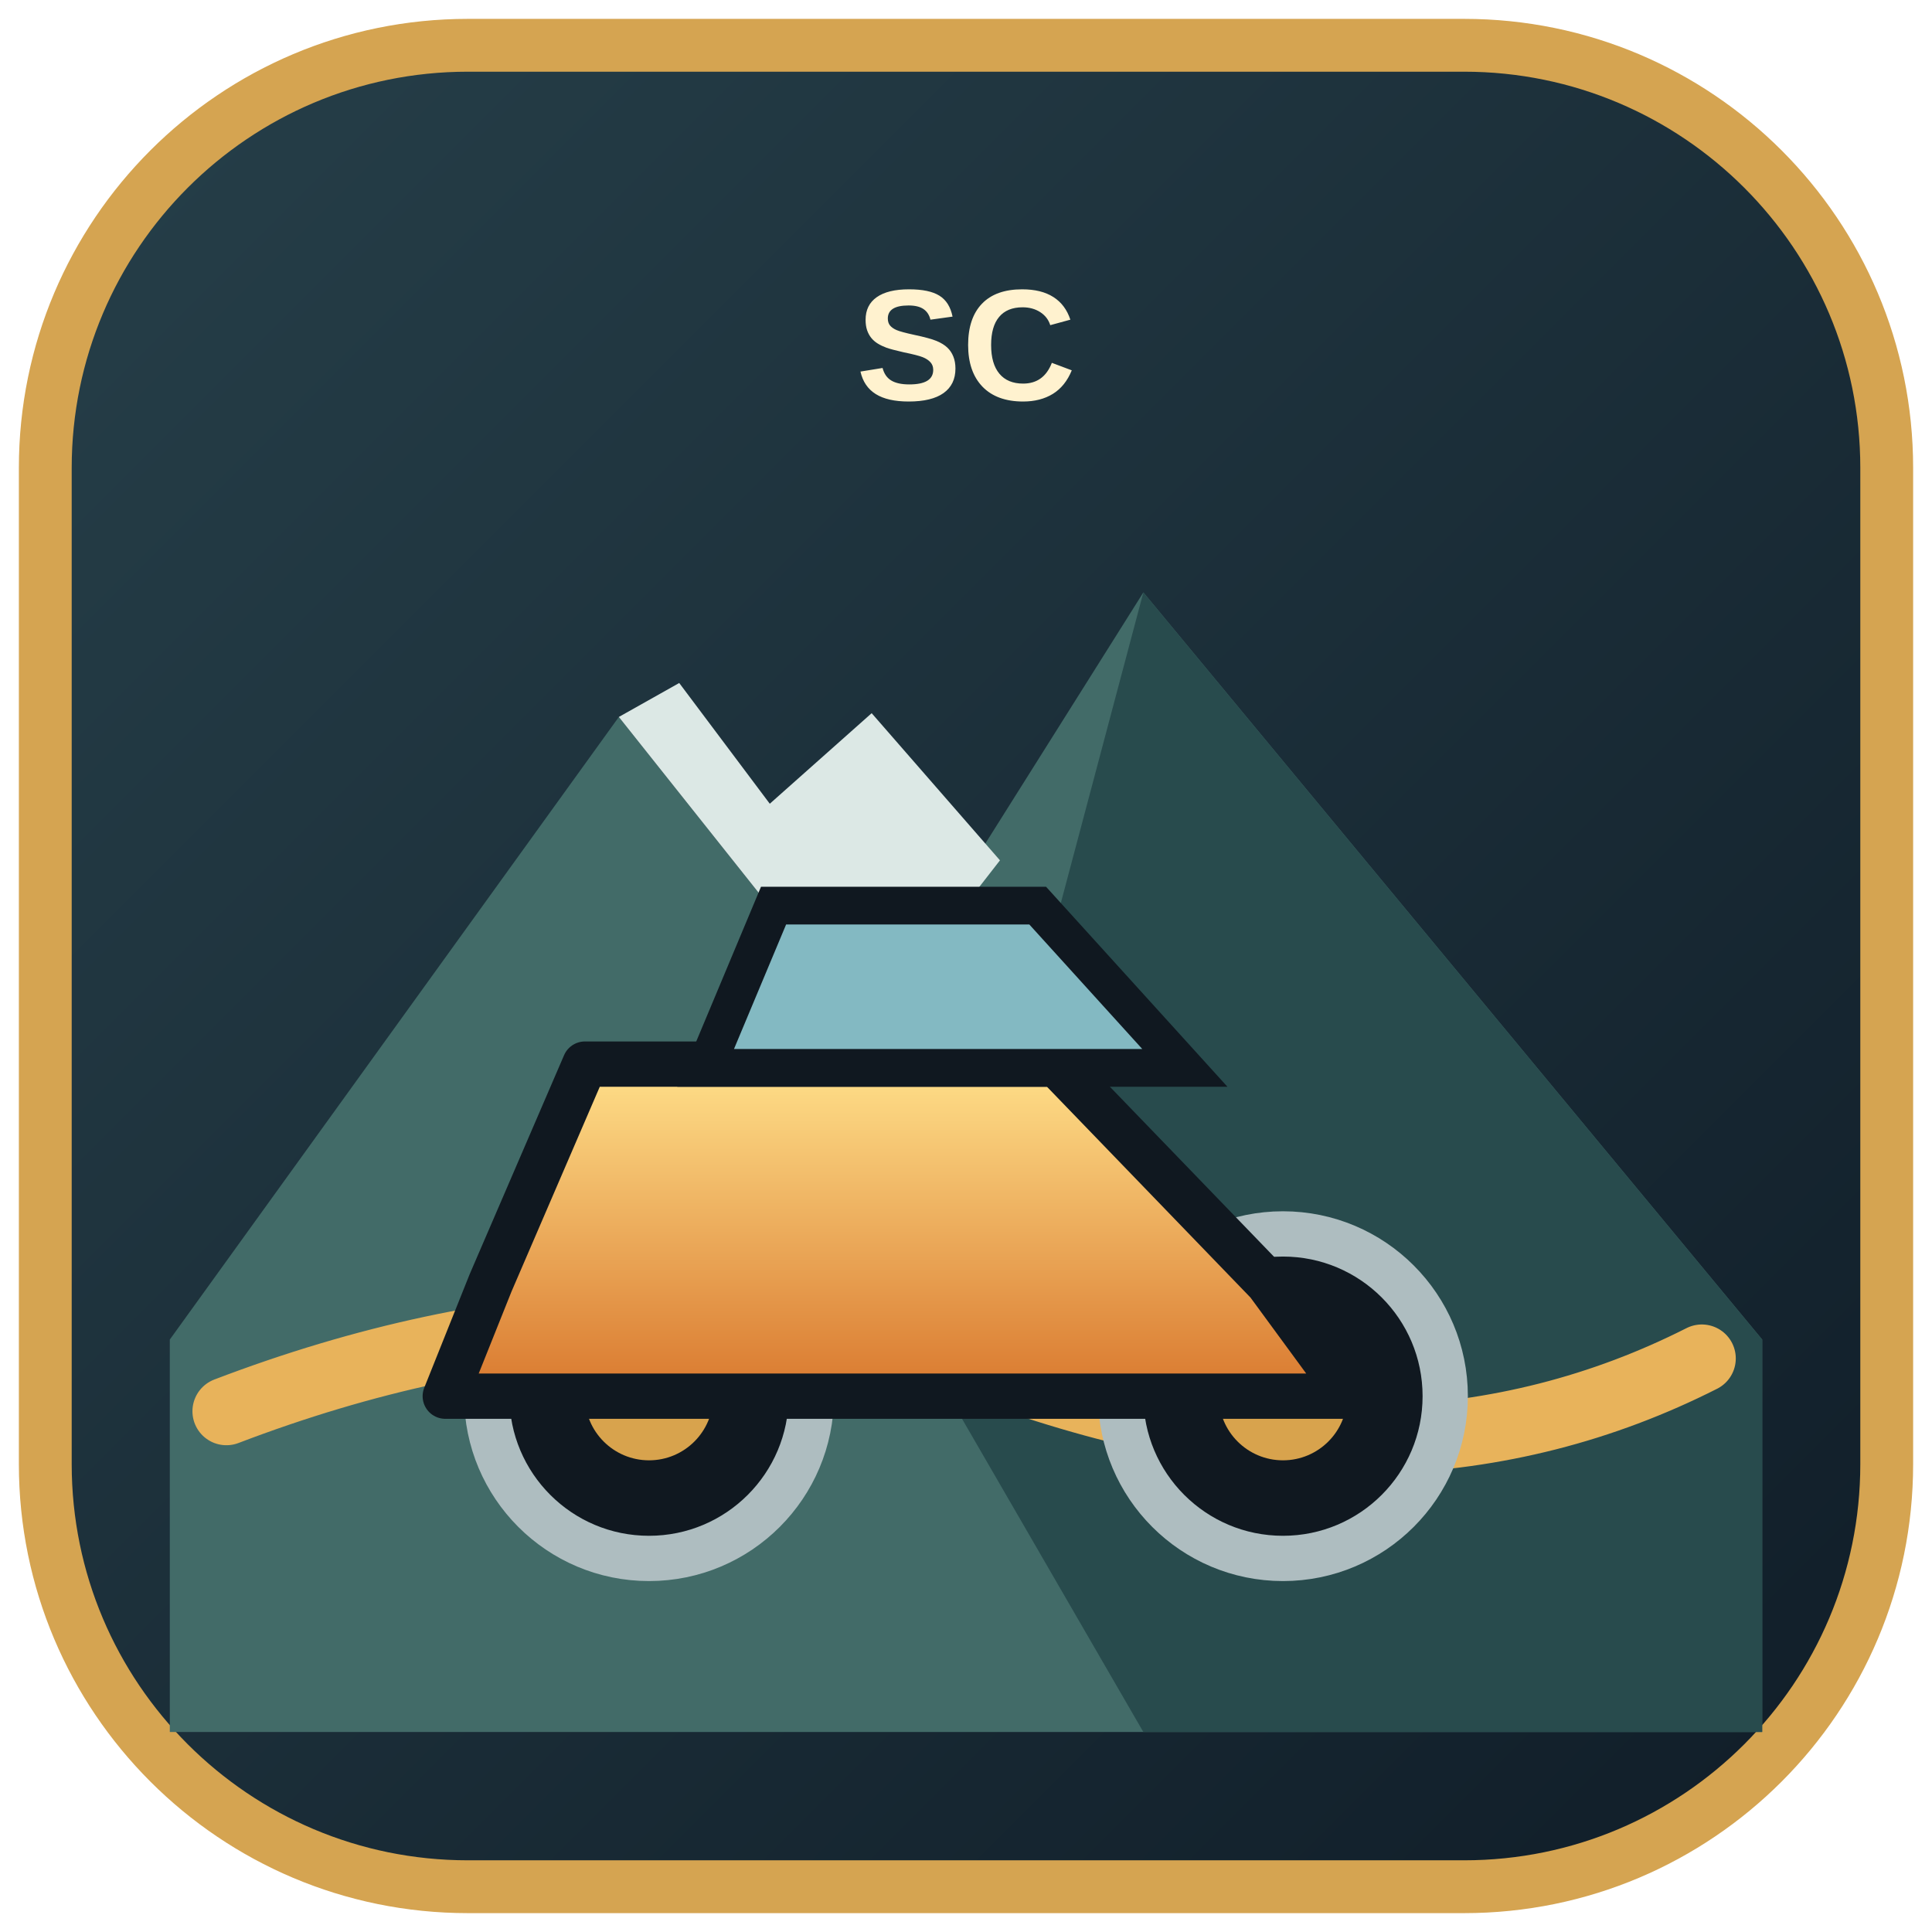
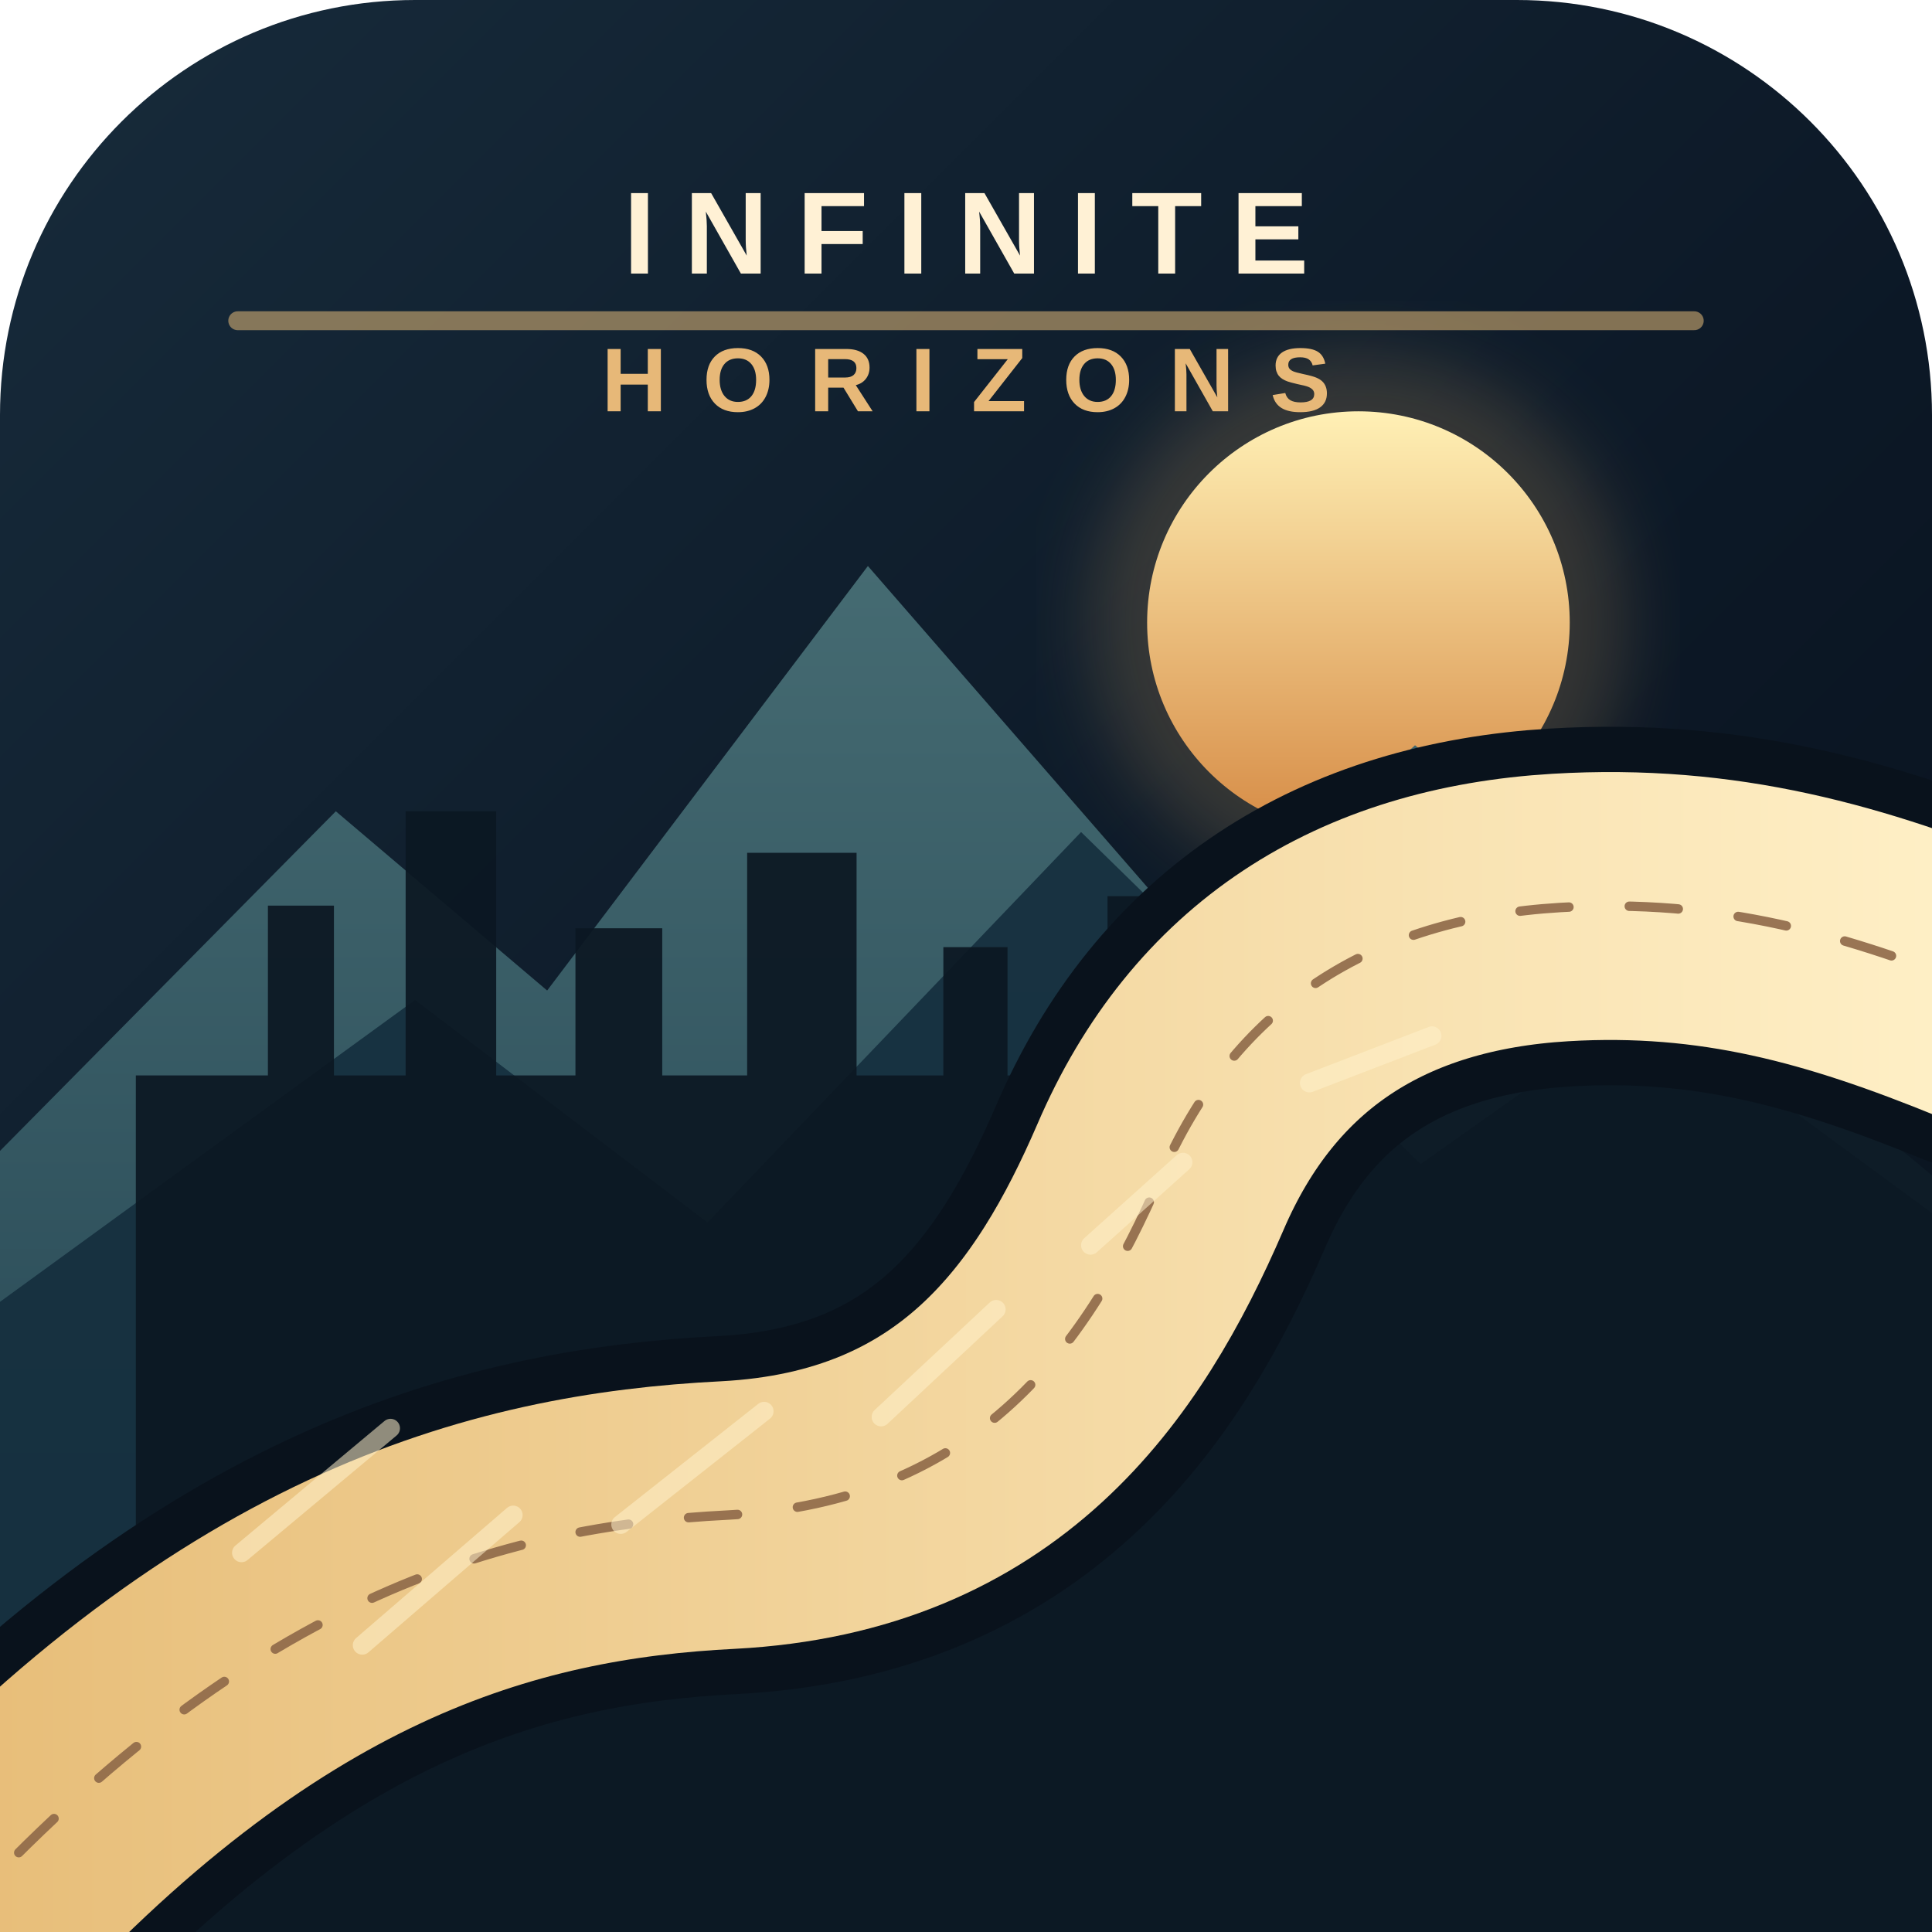
- <svg xmlns="http://www.w3.org/2000/svg" width="512" height="512" viewBox="0 0 512 512">
+ <svg xmlns="http://www.w3.org/2000/svg" width="1024" height="1024" viewBox="0 0 1024 1024">
  <defs>
-     <linearGradient id="bg" x1="0" y1="0" x2="1" y2="1">
-       <stop stop-color="#263f49" />
-       <stop offset="1" stop-color="#101d28" />
+     <linearGradient id="night" x1="0" y1="0" x2="1" y2="1">
+       <stop stop-color="#172b3b" />
+       <stop offset=".58" stop-color="#0c1826" />
+       <stop offset="1" stop-color="#080f1a" />
    </linearGradient>
-     <linearGradient id="gold" x1="0" y1="0" x2="0" y2="1">
-       <stop stop-color="#ffe08a" />
-       <stop offset="1" stop-color="#d9782e" />
+     <linearGradient id="sun" x1="0" y1="0" x2="0" y2="1">
+       <stop stop-color="#fff0b5" />
+       <stop offset="1" stop-color="#d68b45" />
    </linearGradient>
+     <linearGradient id="road" x1="0" y1="0" x2="1" y2="0">
+       <stop stop-color="#e7bd78" />
+       <stop offset="1" stop-color="#fff0c7" />
+     </linearGradient>
+     <linearGradient id="hill" x1="0" y1="0" x2="0" y2="1">
+       <stop stop-color="#456b72" />
+       <stop offset="1" stop-color="#1d3c4b" />
+     </linearGradient>
+     <filter id="glow">
+       <feGaussianBlur stdDeviation="18" />
+     </filter>
  </defs>
-   <rect x="12" y="12" width="488" height="488" rx="112" fill="url(#bg)" stroke="#d5a451" stroke-width="14" />
-   <path d="M45 355 164 190l66 83 73-116 164 198v104H45Z" fill="#426b68" />
-   <path d="m164 190 66 83 35-45-34-39-27 24-24-32Z" fill="#dce8e5" />
-   <path d="m303 157 164 198v104H303l-55-95Z" fill="#284b4d" />
-   <path d="M60 374q110-42 211-8t180-6" fill="none" stroke="#e8b35b" stroke-width="18" stroke-linecap="round" />
-   <g transform="translate(100 265)">
-     <circle cx="72" cy="105" r="43" fill="#101820" stroke="#aebdc0" stroke-width="12" />
-     <circle cx="72" cy="105" r="17" fill="#d8a34d" />
-     <circle cx="240" cy="105" r="43" fill="#101820" stroke="#aebdc0" stroke-width="12" />
-     <circle cx="240" cy="105" r="17" fill="#d8a34d" />
-     <path d="m30 75 25-58h125l56 58 22 30H18Z" fill="url(#gold)" stroke="#101820" stroke-width="12" stroke-linejoin="round" />
-     <path d="m87 18 18-43h70l39 43Z" fill="#83b9c2" stroke="#101820" stroke-width="10" />
+   <rect width="1024" height="1024" rx="220" fill="url(#night)" />
+   <circle cx="720" cy="330" r="142" fill="#eab56d" opacity=".18" filter="url(#glow)" />
+   <circle cx="720" cy="330" r="112" fill="url(#sun)" />
+   <path d="M0 610 178 430l112 95 170-225 174 200 116-105 274 228v401H0Z" fill="url(#hill)" />
+   <path d="m0 690 220-160 155 118 198-207 180 176 120-85 151 111v381H0Z" fill="#142d3d" opacity=".9" />
+   <g fill="#0b1722" opacity=".92">
+     <path d="M72 570h70v-90h35v90h38v-140h48v140h42v-78h46v78h45v-118h58v118h46v-68h34v68h53v-95h47v95h49v-135h55v135h45v-80h45v80h53v-112h52v112h58v-64h50v64h49v-98h56v98h38v454H72Z" />
  </g>
-   <text x="256" y="106" font-family="Arial,sans-serif" font-size="42" font-weight="900" text-anchor="middle" fill="#fff2cf">SC</text>
+   <path d="M-30 1024c160-178 296-215 416-221 133-7 191-91 229-179 39-91 112-137 212-143 84-5 151 14 227 45" fill="none" stroke="#09121c" stroke-width="190" stroke-linecap="round" />
+   <path d="M-30 1024c160-178 296-215 416-221 133-7 191-91 229-179 39-91 112-137 212-143 84-5 151 14 227 45" fill="none" stroke="url(#road)" stroke-width="142" stroke-linecap="round" />
+   <path d="M-30 1024c160-178 296-215 416-221 133-7 191-91 229-179 39-91 112-137 212-143 84-5 151 14 227 45" fill="none" stroke="#8e6848" stroke-width="5" stroke-dasharray="26 32" stroke-linecap="round" opacity=".9" />
+   <path d="M128 823 207 757m-15 115 80-69m57 5 76-60m62 3 61-57m50-34 49-44m67-42 65-25" stroke="#fff1ca" stroke-width="10" stroke-linecap="round" opacity=".55" />
+   <path d="M126 170h772" stroke="#e3b979" stroke-width="10" stroke-linecap="round" opacity=".55" />
+   <text x="512" y="145" fill="#fff1d5" font-family="Arial,sans-serif" font-size="62" font-weight="900" letter-spacing="15" text-anchor="middle">INFINITE</text>
+   <text x="512" y="218" fill="#e7b878" font-family="Arial,sans-serif" font-size="48" font-weight="700" letter-spacing="19" text-anchor="middle">HORIZONS</text>
</svg>
